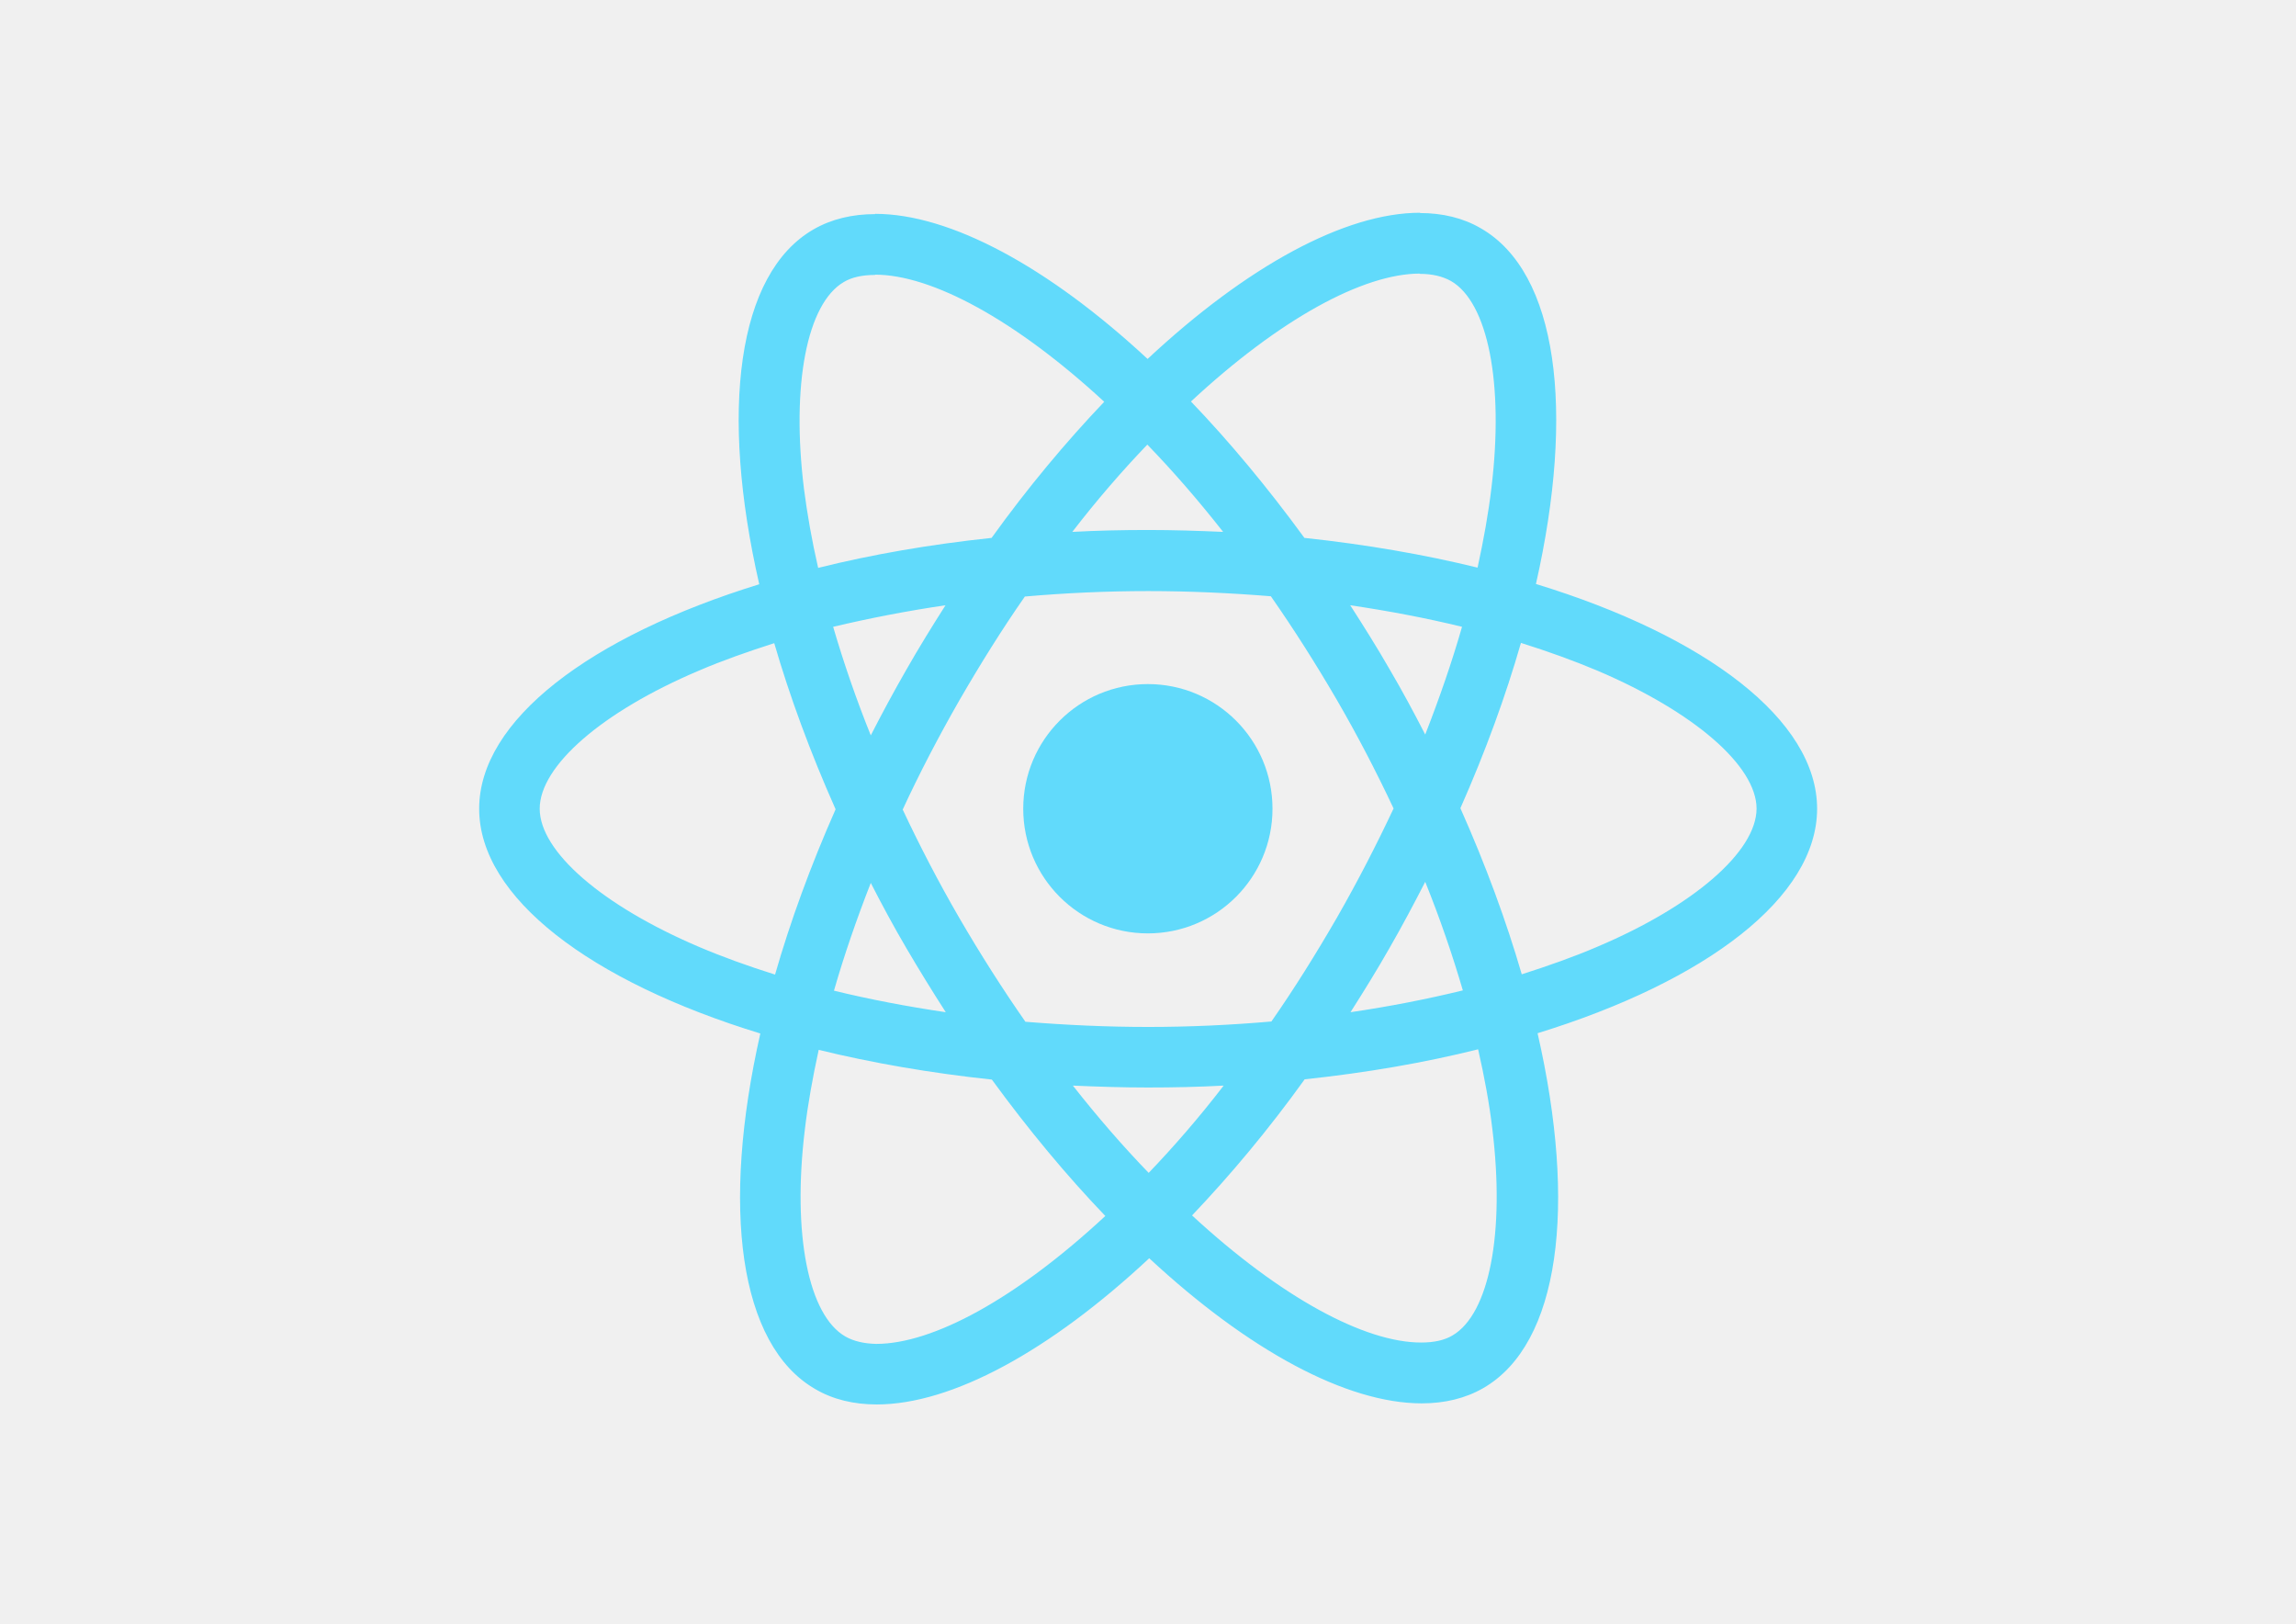
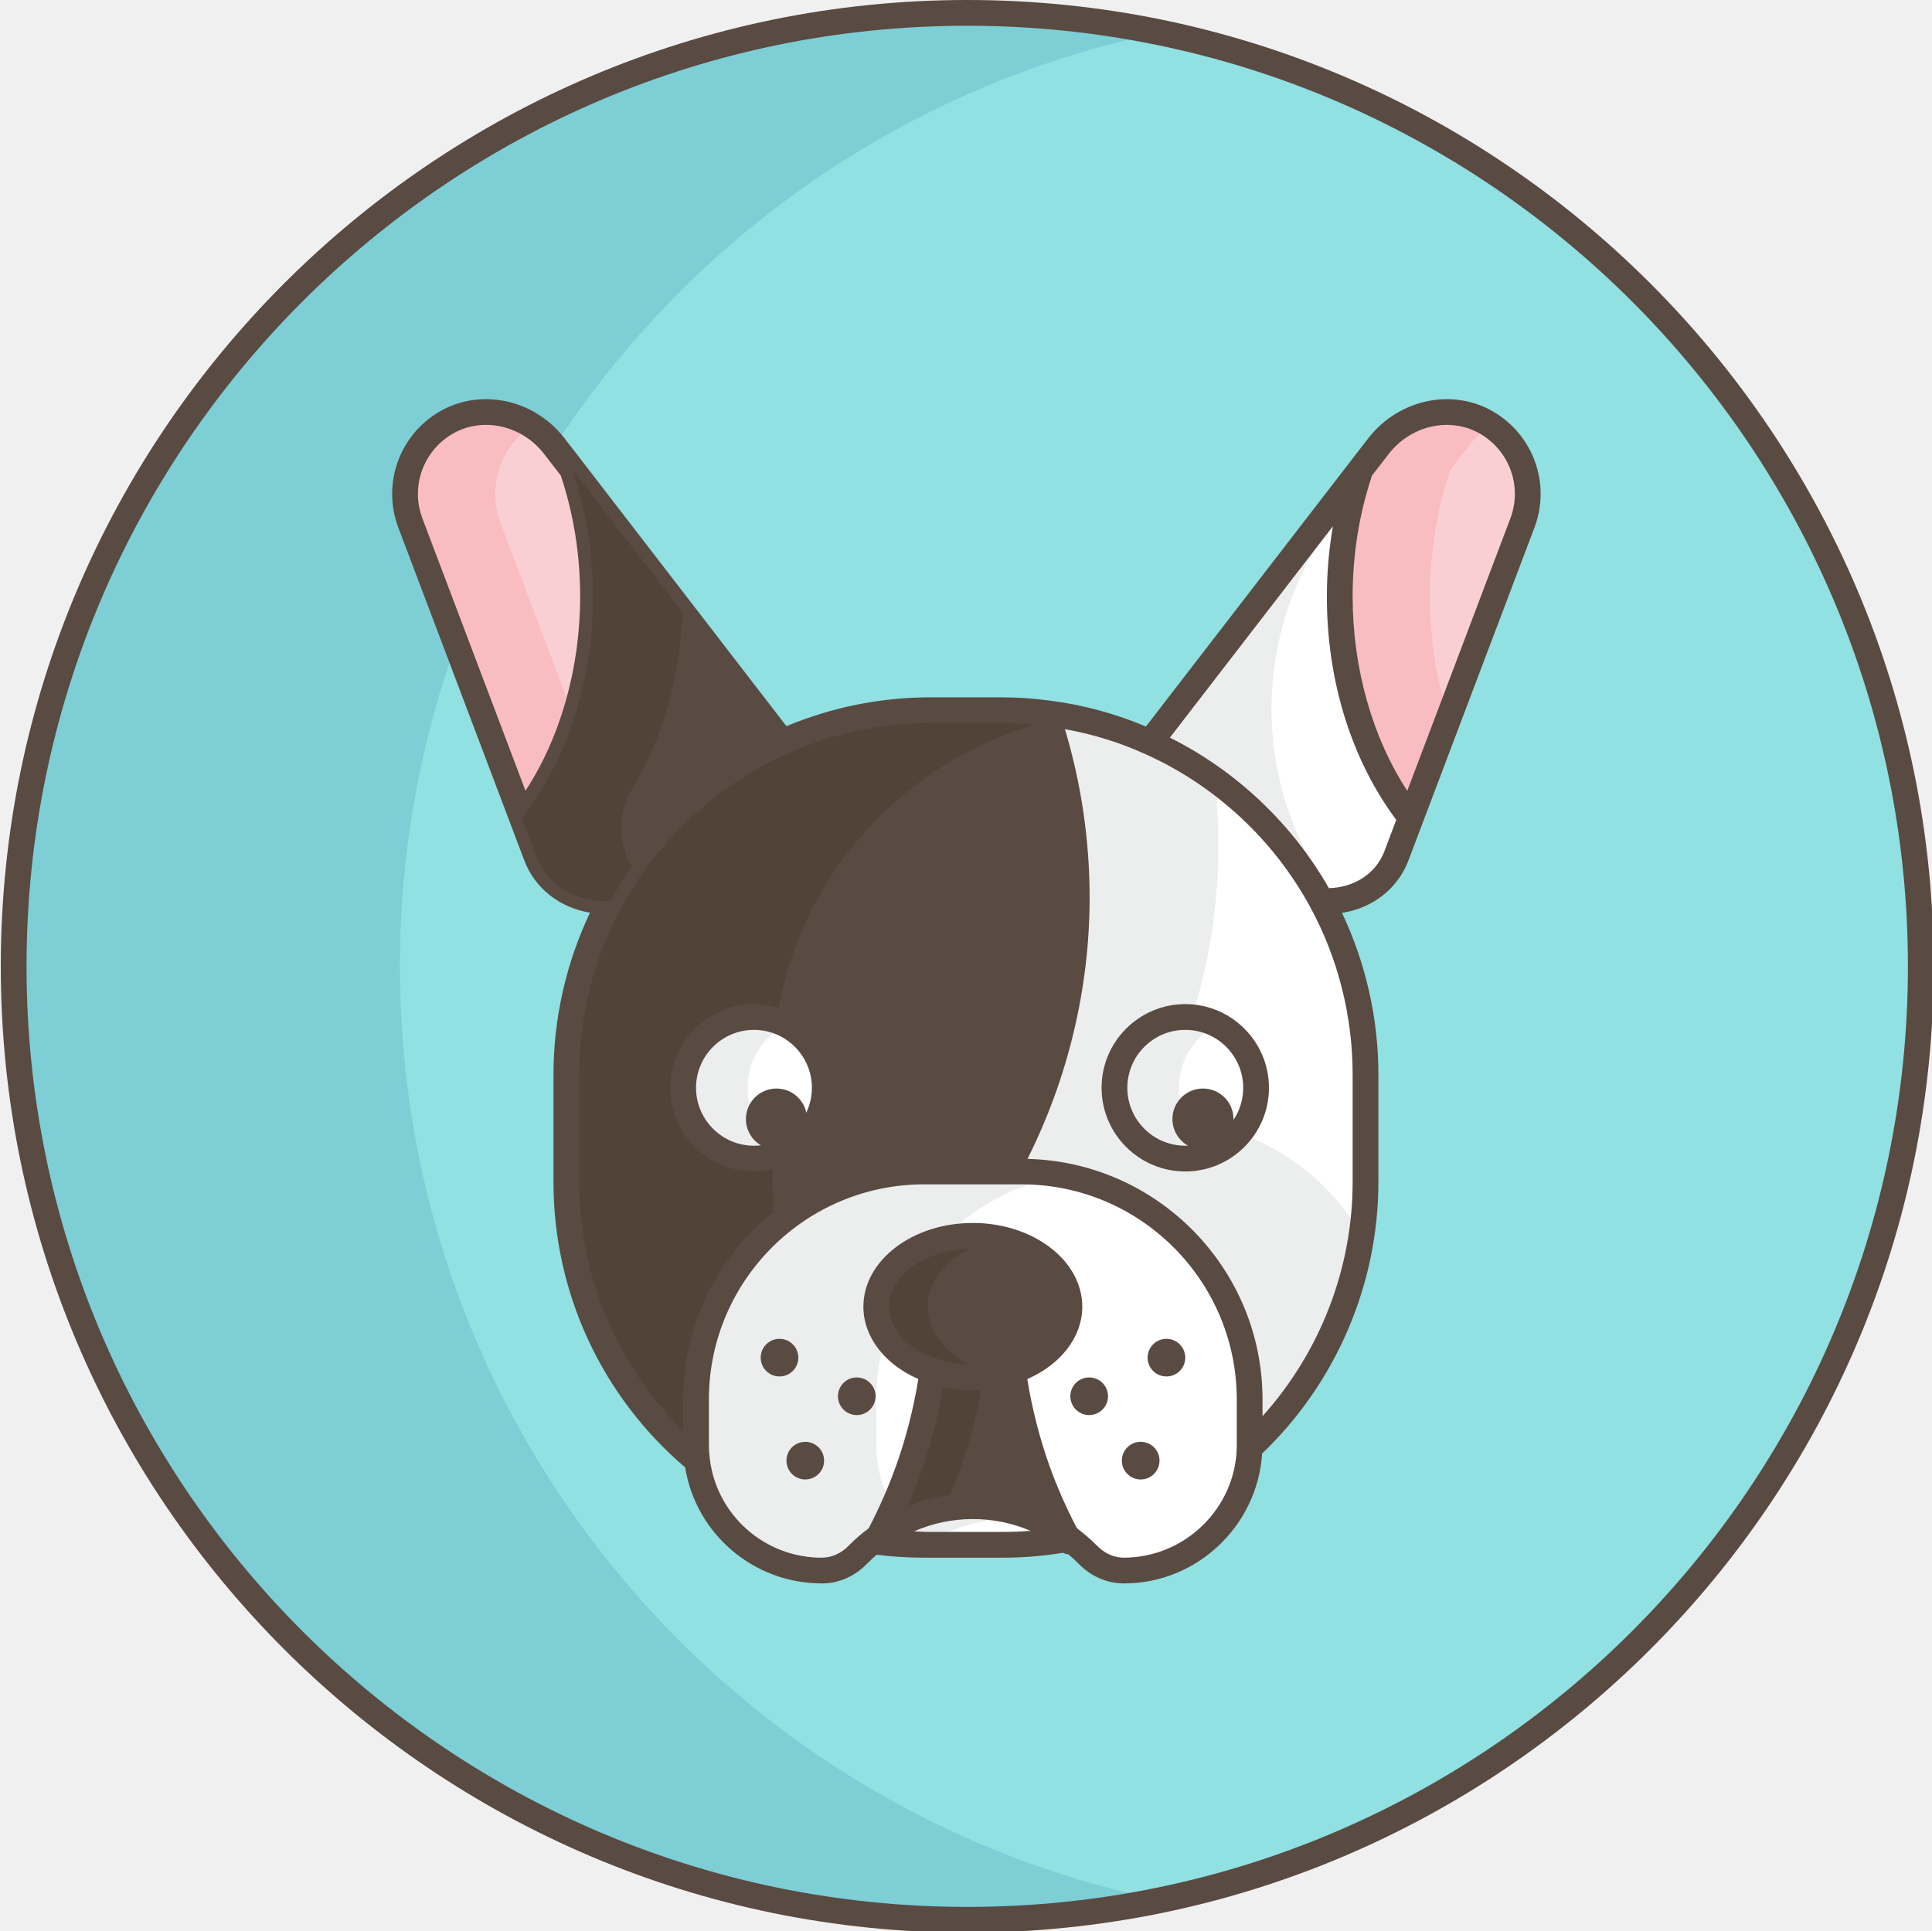
- <svg xmlns="http://www.w3.org/2000/svg" viewBox="0 0 841.9 595.3">
-   <g fill="#61DAFB">
-     <path d="M666.3 296.5c0-32.5-40.7-63.3-103.1-82.4 14.4-63.6 8-114.2-20.2-130.4-6.5-3.8-14.1-5.6-22.4-5.6v22.3c4.6 0 8.3.9 11.4 2.6 13.6 7.8 19.5 37.5 14.9 75.7-1.1 9.4-2.9 19.3-5.1 29.4-19.6-4.8-41-8.5-63.5-10.9-13.5-18.5-27.5-35.3-41.6-50 32.6-30.3 63.2-46.9 84-46.9V78c-27.5 0-63.5 19.6-99.9 53.6-36.4-33.8-72.4-53.2-99.9-53.2v22.3c20.7 0 51.4 16.5 84 46.6-14 14.7-28 31.4-41.3 49.9-22.6 2.4-44 6.1-63.6 11-2.3-10-4-19.7-5.2-29-4.7-38.2 1.1-67.9 14.6-75.8 3-1.8 6.9-2.6 11.5-2.6V78.5c-8.4 0-16 1.8-22.6 5.6-28.1 16.2-34.4 66.7-19.9 130.1-62.2 19.2-102.7 49.9-102.7 82.3 0 32.5 40.7 63.3 103.1 82.4-14.4 63.6-8 114.2 20.2 130.4 6.5 3.8 14.1 5.6 22.5 5.6 27.5 0 63.5-19.6 99.9-53.6 36.4 33.8 72.4 53.2 99.9 53.2 8.4 0 16-1.8 22.6-5.6 28.1-16.2 34.4-66.7 19.9-130.1 62-19.1 102.5-49.9 102.5-82.3zm-130.2-66.7c-3.7 12.9-8.3 26.2-13.5 39.5-4.1-8-8.4-16-13.1-24-4.6-8-9.5-15.8-14.4-23.4 14.2 2.1 27.9 4.7 41 7.9zm-45.8 106.5c-7.8 13.5-15.8 26.3-24.1 38.2-14.9 1.3-30 2-45.2 2-15.1 0-30.2-.7-45-1.9-8.3-11.9-16.4-24.6-24.2-38-7.6-13.1-14.5-26.4-20.8-39.8 6.2-13.4 13.2-26.8 20.7-39.9 7.8-13.5 15.8-26.3 24.1-38.2 14.9-1.3 30-2 45.2-2 15.1 0 30.2.7 45 1.9 8.3 11.9 16.4 24.6 24.2 38 7.6 13.1 14.5 26.4 20.8 39.8-6.3 13.4-13.2 26.8-20.7 39.9zm32.3-13c5.4 13.4 10 26.8 13.8 39.8-13.1 3.2-26.9 5.9-41.2 8 4.9-7.7 9.8-15.6 14.4-23.7 4.6-8 8.9-16.1 13-24.1zM421.2 430c-9.3-9.6-18.6-20.3-27.8-32 9 .4 18.2.7 27.5.7 9.4 0 18.7-.2 27.8-.7-9 11.7-18.3 22.4-27.5 32zm-74.4-58.9c-14.2-2.1-27.9-4.7-41-7.9 3.7-12.9 8.3-26.2 13.5-39.5 4.1 8 8.4 16 13.1 24 4.7 8 9.5 15.8 14.4 23.4zM420.7 163c9.3 9.6 18.6 20.3 27.8 32-9-.4-18.2-.7-27.5-.7-9.4 0-18.7.2-27.8.7 9-11.7 18.3-22.4 27.5-32zm-74 58.9c-4.9 7.7-9.8 15.6-14.4 23.7-4.6 8-8.9 16-13 24-5.4-13.4-10-26.8-13.8-39.8 13.1-3.1 26.9-5.8 41.2-7.9zm-90.5 125.2c-35.4-15.1-58.3-34.9-58.3-50.6 0-15.7 22.9-35.6 58.3-50.6 8.6-3.7 18-7 27.7-10.1 5.7 19.6 13.2 40 22.5 60.9-9.2 20.8-16.6 41.1-22.2 60.6-9.9-3.1-19.3-6.5-28-10.2zM310 490c-13.6-7.8-19.5-37.5-14.9-75.7 1.1-9.4 2.9-19.3 5.1-29.4 19.6 4.8 41 8.5 63.5 10.9 13.5 18.5 27.5 35.3 41.6 50-32.6 30.3-63.2 46.9-84 46.9-4.5-.1-8.3-1-11.3-2.7zm237.2-76.2c4.7 38.2-1.1 67.9-14.6 75.8-3 1.8-6.9 2.6-11.5 2.6-20.7 0-51.4-16.5-84-46.6 14-14.7 28-31.4 41.3-49.9 22.6-2.4 44-6.1 63.6-11 2.3 10.1 4.1 19.8 5.2 29.1zm38.5-66.7c-8.6 3.7-18 7-27.7 10.1-5.7-19.6-13.2-40-22.5-60.9 9.2-20.8 16.6-41.1 22.2-60.6 9.9 3.1 19.3 6.5 28.1 10.2 35.4 15.1 58.3 34.9 58.3 50.6-.1 15.7-23 35.6-58.4 50.6zM320.8 78.4z" />
-     <circle cx="420.9" cy="296.5" r="45.7" />
-     <path d="M520.5 78.1z" />
+ <svg xmlns="http://www.w3.org/2000/svg" version="1.1" id="Layer_1" x="0px" y="0px" viewBox="0 0 150.061 150" style="enable-background:new 0 0 150.061 150;" xml:space="preserve">
+   <style type="text/css">
+ 	.st0{display:none;fill:none;stroke:#FFFFFF;stroke-width:2;stroke-linecap:round;stroke-miterlimit:10;}
+ 	.st1{fill:#9D2106;}
+ 	.st2{fill:#822104;}
+ 	.st3{fill:#951B05;}
+ 	.st4{fill:#FFFFFF;}
+ 	.st5{fill:#8A1F0C;}
+ 	.st6{fill:#E2E3E4;}
+ 	.st7{fill:#6DA2C8;}
+ 	.st8{fill:#D6E6EF;}
+ 	.st9{fill:#B49CB5;}
+ 	.st10{fill:#AC9EB6;}
+ 	.st11{fill:#EBF3F7;}
+ 	.st12{fill:#A69FB5;}
+ 	.st13{fill:#B99FB5;}
+ 	.st14{fill:#D093FB;}
+ 	.st15{fill:#45F8B9;}
+ 	.st16{fill:#41E8A3;}
+ 	.st17{fill:#3072AA;}
+ 	.st18{fill:#FD9E99;}
+ 	.st19{fill:#9ED098;}
+ 	.st20{fill:#75C5B6;}
+ 	.st21{fill:#8DB485;}
+ 	.st22{fill:#5AB49E;}
+ 	.st23{fill:#E4E5E6;}
+ 	.st24{fill:#788782;}
+ 	.st25{fill:#CFD1D2;}
+ 	.st26{fill:#BABCBE;}
+ 	.st27{fill:#998379;}
+ 	.st28{fill:#826D64;}
+ 	.st29{fill:#EFF0F0;}
+ 	.st30{fill:#58515B;}
+ 	.st31{fill:#B98BD2;}
+ 	.st32{fill:#9756AC;}
+ 	.st33{fill:#814497;}
+ 	.st34{fill:#25B598;}
+ 	.st35{fill:#008B84;}
+ 	.st36{fill:#7BE4C2;}
+ 	.st37{fill:#25A48D;}
+ 	.st38{fill:#68DAB4;}
+ 	.st39{fill:#9CFFB4;}
+ 	.st40{fill:#4D5CEA;}
+ 	.st41{fill:#FF9B95;}
+ 	.st42{fill:#FF868C;}
+ 	.st43{fill:#FF6B77;}
+ 	.st44{fill:#EF85FF;}
+ 	.st45{fill:#C44FD7;}
+ 	.st46{fill:#006838;}
+ 	.st47{fill:#005E26;}
+ 	.st48{fill:#5D3A47;}
+ 	.st49{fill:#FFBC13;}
+ 	.st50{fill:#808083;}
+ 	.st51{fill:#56C681;}
+ 	.st52{fill:#6D6E71;}
+ 	.st53{fill:#D3951D;}
+ 	.st54{fill:#3FB068;}
+ 	.st55{fill:#FBEEEE;}
+ 	.st56{fill:#FBF0F1;}
+ 	.st57{fill:#F9E7E8;}
+ 	.st58{fill:#F5D9DB;}
+ 	.st59{fill:#F1C9CC;}
+ 	.st60{fill:#44A468;}
+ 	.st61{fill:#389D61;}
+ 	.st62{fill:#E7A1A5;}
+ 	.st63{fill:#2DAB5B;}
+ 	.st64{fill:#4EC5FF;}
+ 	.st65{fill:#3EA2FF;}
+ 	.st66{fill:#00774E;}
+ 	.st67{fill:#673DAB;}
+ 	.st68{fill:#DEFF5C;}
+ 	.st69{fill:#00BFE0;}
+ 	.st70{fill:#E1329F;}
+ 	.st71{fill:#00BAA3;}
+ 	.st72{fill:#00DCA3;}
+ 	.st73{fill:#00A9E0;}
+ 	.st74{fill:#FF329F;}
+ 	.st75{fill:#FD76A2;}
+ 	.st76{fill:#E76899;}
+ 	.st77{fill:#A37550;}
+ 	.st78{fill:#956744;}
+ 	.st79{fill:#504239;}
+ 	.st80{fill:#FD86AE;}
+ 	.st81{fill:#F5A7D6;}
+ 	.st82{fill:#A54A78;}
+ 	.st83{fill:#D898FF;}
+ 	.st84{fill:#76DDED;}
+ 	.st85{fill:#D888FF;}
+ 	.st86{fill:#715D94;}
+ 	.st87{fill:#52A871;}
+ 	.st88{fill:#F9CA40;}
+ 	.st89{fill:#F9B240;}
+ 	.st90{fill:#919396;}
+ 	.st91{fill:none;stroke:#7CACCD;stroke-width:2;stroke-linecap:round;stroke-linejoin:round;stroke-miterlimit:10;}
+ 	.st92{fill:#1C75BA;}
+ 	.st93{fill:#726658;}
+ 	.st94{fill:#138B38;}
+ 	.st95{fill:#675D50;}
+ 	.st96{fill:#13A138;}
+ 	.st97{fill:#C5C7C8;}
+ 	.st98{fill:#224463;}
+ 	.st99{fill:#594A42;}
+ 	.st100{fill:#1C65AC;}
+ 	.st101{fill:#A5A7AA;}
+ 	.st102{fill:#007E38;}
+ 	.st103{fill:#8F6764;}
+ 	.st104{fill:#7F5C59;}
+ 	.st105{fill:#A47572;}
+ 	.st106{fill:#845F5C;}
+ 	.st107{fill:#86615E;}
+ 	.st108{fill:#AF7C79;}
+ 	.st109{fill:#996E6B;}
+ 	.st110{fill:#996D6A;}
+ 	.st111{fill:#735758;}
+ 	.st112{fill:#906742;}
+ 	.st113{fill:#EEEFEF;}
+ 	.st114{fill:#CED0D1;}
+ 	.st115{fill:#E3E4E5;}
+ 	.st116{fill:#81593D;}
+ 	.st117{fill:#57342B;}
+ 	.st118{fill:#F4911E;}
+ 	.st119{fill:#EE5A29;}
+ 	.st120{fill:#58595B;}
+ 	.st121{fill:#A3D3E3;}
+ 	.st122{fill:#DD840D;}
+ 	.st123{fill:#B9BBBD;}
+ 	.st124{fill:#D44B29;}
+ 	.st125{fill:#C2E2ED;}
+ 	.st126{fill:#4A4C4F;}
+ 	.st127{fill:#414042;}
+ 	.st128{fill:#D67CDB;}
+ 	.st129{fill:#D995E5;}
+ 	.st130{fill:#9E00A0;}
+ 	.st131{fill:#91E0E2;}
+ 	.st132{fill:#F9CFD3;}
+ 	.st133{fill:#7DCED5;}
+ 	.st134{fill:#ECEDED;}
+ 	.st135{fill:#F9BCC1;}
+ 	.st136{fill:#514337;}
+ </style>
+   <g>
+     <path class="st131" d="M82.951,119.55c0,0,0,0-0.01-0.01c-0.03-0.06-0.06-0.12-0.1-0.19c0.59,0.43,1.14,0.9,1.65,1.42   c0.74,0.76,1.73,1.23,2.79,1.23h0.03c5.32,0,9.64-4.25,9.75-9.54c5.53-5.14,9-12.49,9-20.64v-8.35c0-4.87-1.23-9.46-3.4-13.46   c0.13-0.01,0.26-0.01,0.4-0.01c0.01,0,0.02,0,0.04,0c2.37,0.01,4.54-1.32,5.37-3.54l1.1-2.92l8.69-22.95   c1.06-2.85-0.03-6.13-2.76-7.74c-2.78-1.64-6.38-0.79-8.38,1.74l-1.45,1.87c0,0.01,0,0.01-0.01,0.02l-16.32,21.16l-0.01,0.01   c-2.51-1.14-5.22-1.91-8.06-2.25c0,0,0-0.01-0.01,0c-1.15-0.16-2.32-0.23-3.51-0.23h-5.45c-4.11,0-8.02,0.88-11.54,2.46l-0.01-0.01   l-16.29-21.14c-0.01-0.01-0.01-0.01-0.01-0.02l-1.45-1.87c-2-2.53-5.6-3.38-8.38-1.74c-2.73,1.61-3.82,4.89-2.76,7.74l8.68,22.95   l1.11,2.92c0.83,2.22,3,3.55,5.37,3.54c0.01,0,0.03,0,0.04,0c0.11,0,0.22,0,0.33,0.01c-2.17,4-3.4,8.59-3.4,13.46v8.35   c0,8.7,3.94,16.48,10.14,21.64h0.01c0.59,4.82,4.69,8.54,9.67,8.54h0.03c1.06,0,2.05-0.47,2.79-1.23c0.5-0.51,1.04-0.98,1.62-1.39   c-0.05,0.11-0.11,0.22-0.17,0.32c-0.01,0.02-0.02,0.04-0.03,0.06c1.2,0.16,2.42,0.24,3.66,0.24h0.46h5.77   c1.44,0,2.85-0.11,4.23-0.33C82.431,119.64,82.691,119.6,82.951,119.55z M75.131,1c40.9,0,74.06,33.16,74.06,74.07   c0,40.9-33.16,74.06-74.06,74.06c-40.91,0-74.07-33.16-74.07-74.06C1.061,34.16,34.221,1,75.131,1z" />
+     <path class="st4" d="M108.471,66.46c-0.83,2.22-3,3.55-5.37,3.54c-0.02,0-0.03,0-0.04,0c-0.14,0-0.27,0-0.4,0.01   c-2.95-5.45-7.64-9.82-13.33-12.36l0.01-0.01l16.32-21.16c-1.02,3-1.6,6.35-1.6,9.87c0,6.76,2.12,12.87,5.51,17.19L108.471,66.46z" />
+     <path class="st4" d="M106.061,91.82c0,8.15-3.47,15.5-9,20.64c0-0.07,0-0.14,0-0.21v-3.54c0-9.78-7.93-17.71-17.71-17.71h-1.16   c3.46-6.32,5.44-13.56,5.44-21.28c0-4.99-0.84-9.84-2.36-14.32c2.84,0.34,5.55,1.11,8.06,2.25c5.69,2.54,10.38,6.91,13.33,12.36   c2.17,4,3.4,8.59,3.4,13.46V91.82z M97.561,84.5c0-3.04-2.46-5.5-5.5-5.5s-5.5,2.46-5.5,5.5s2.46,5.5,5.5,5.5   S97.561,87.54,97.561,84.5z" />
+     <path class="st99" d="M54.131,113.46c-6.2-5.16-10.14-12.94-10.14-21.64v-8.35c0-4.87,1.23-9.46,3.4-13.46   c2.96-5.46,7.67-9.84,13.37-12.38c3.52-1.58,7.43-2.46,11.54-2.46h5.45c1.19,0,2.36,0.07,3.51,0.23c0.01-0.01,0.01,0,0.01,0   c1.52,4.48,2.36,9.33,2.36,14.32c0,7.72-1.98,14.96-5.44,21.28h-6.42c-9.78,0-17.71,7.93-17.71,17.71v3.54   c0,0.41,0.03,0.81,0.08,1.21H54.131z M64.061,84.5c0-3.04-2.46-5.5-5.5-5.5c-3.04,0-5.5,2.46-5.5,5.5s2.46,5.5,5.5,5.5   C61.601,90,64.061,87.54,64.061,84.5z" />
+     <path class="st132" d="M115.501,32.85c2.73,1.61,3.82,4.89,2.76,7.74l-8.69,22.95c-3.39-4.32-5.51-10.43-5.51-17.19   c0-3.52,0.58-6.87,1.6-9.87c0.01-0.01,0.01-0.01,0.01-0.02l1.45-1.87C109.121,32.06,112.721,31.21,115.501,32.85z" />
+     <path class="st4" d="M78.191,91h1.16c9.78,0,17.71,7.93,17.71,17.71v3.54c0,0.07,0,0.14,0,0.21c-0.11,5.29-4.43,9.54-9.75,9.54   h-0.03c-1.06,0-2.05-0.47-2.79-1.23c-0.51-0.52-1.06-0.99-1.65-1.42c-0.77-1.46-1.56-3.17-2.26-5.12c-1.03-2.89-1.6-5.53-1.91-7.73   c2.59-0.86,4.39-2.78,4.39-5c0-3.04-3.36-5.5-7.5-5.5s-7.5,2.46-7.5,5.5c0,2.22,1.8,4.14,4.39,5c-0.32,2.2-0.88,4.84-1.92,7.73   c-0.7,1.95-1.49,3.67-2.27,5.14l-0.01,0.01c-0.58,0.41-1.12,0.88-1.62,1.39c-0.74,0.76-1.73,1.23-2.79,1.23h-0.03   c-4.98,0-9.08-3.72-9.67-8.54c-0.05-0.4-0.08-0.8-0.08-1.21v-3.54c0-9.78,7.93-17.71,17.71-17.71H78.191z M92.061,105.46   c0-0.81-0.65-1.46-1.46-1.46s-1.46,0.65-1.46,1.46s0.65,1.46,1.46,1.46S92.061,106.27,92.061,105.46z M90.061,113.46   c0-0.81-0.65-1.46-1.46-1.46s-1.46,0.65-1.46,1.46s0.65,1.46,1.46,1.46S90.061,114.27,90.061,113.46z M86.061,108.46   c0-0.81-0.65-1.46-1.46-1.46s-1.46,0.65-1.46,1.46s0.65,1.46,1.46,1.46S86.061,109.27,86.061,108.46z M68.011,108.46   c0-0.81-0.66-1.46-1.46-1.46c-0.81,0-1.47,0.65-1.47,1.46s0.66,1.46,1.47,1.46C67.351,109.92,68.011,109.27,68.011,108.46z    M64.011,113.46c0-0.81-0.66-1.46-1.46-1.46c-0.81,0-1.47,0.65-1.47,1.46s0.66,1.46,1.47,1.46   C63.351,114.92,64.011,114.27,64.011,113.46z M62.011,105.46c0-0.81-0.66-1.46-1.46-1.46c-0.81,0-1.47,0.65-1.47,1.46   s0.66,1.46,1.47,1.46C61.351,106.92,62.011,106.27,62.011,105.46z" />
+     <circle class="st4" cx="92.061" cy="84.5" r="5.5" />
+     <path class="st4" d="M82.841,119.35c0.04,0.07,0.07,0.13,0.1,0.19c-0.25,0.05-0.51,0.09-0.77,0.13c-1.38,0.22-2.79,0.33-4.23,0.33   h-5.77c-1.39,0-2.75-0.1-4.09-0.3c0.06-0.1,0.12-0.21,0.17-0.32l0.01-0.01c2.05-1.49,4.57-2.37,7.3-2.37   C78.281,117,80.791,117.87,82.841,119.35z" />
+     <path class="st99" d="M75.561,96c4.14,0,7.5,2.46,7.5,5.5c0,2.22-1.8,4.14-4.39,5c-0.95,0.32-2,0.5-3.11,0.5s-2.16-0.18-3.11-0.5   c-2.59-0.86-4.39-2.78-4.39-5C68.061,98.46,71.421,96,75.561,96z" />
+     <g>
+       <path class="st133" d="M31.061,75.07c0-8.801,1.543-17.239,4.359-25.069l-3.559-9.411c-1.06-2.85,0.03-6.13,2.76-7.74    c2.78-1.64,6.38-0.79,8.38,1.74l0.061,0.078C53.665,18.41,70.467,6.566,90.129,2.522C85.285,1.525,80.269,1,75.131,1    c-40.91,0-74.07,33.16-74.07,74.07c0,40.9,33.16,74.06,74.07,74.06c5.139,0,10.155-0.525,14.998-1.522    C56.412,140.674,31.061,110.831,31.061,75.07z" />
+     </g>
+     <path class="st99" d="M82.841,119.35c-2.05-1.48-4.56-2.35-7.28-2.35c-2.73,0-5.25,0.88-7.3,2.37c0.78-1.47,1.57-3.19,2.27-5.14   c1.04-2.89,1.6-5.53,1.92-7.73c0.95,0.32,2,0.5,3.11,0.5s2.16-0.18,3.11-0.5c0.31,2.2,0.88,4.84,1.91,7.73   C81.281,116.18,82.071,117.89,82.841,119.35z" />
+     <circle class="st4" cx="58.561" cy="84.5" r="5.5" />
+     <path class="st99" d="M60.751,57.62l0.01,0.01c-5.7,2.54-10.41,6.92-13.37,12.38C47.281,70,47.171,70,47.061,70   c-0.01,0-0.03,0-0.04,0c-2.37,0.01-4.54-1.32-5.37-3.54l-1.11-2.92c3.4-4.32,5.52-10.43,5.52-17.19c0-3.52-0.58-6.87-1.6-9.87   L60.751,57.62z" />
+     <path class="st132" d="M46.061,46.35c0,6.76-2.12,12.87-5.52,17.19l-8.68-22.95c-1.06-2.85,0.03-6.13,2.76-7.74   c2.78-1.64,6.38-0.79,8.38,1.74l1.45,1.87c0,0.01,0,0.01,0.01,0.02C45.481,39.48,46.061,42.83,46.061,46.35z" />
+     <path class="st134" d="M102.598,68.209c-5.568-8.683-5.034-19.937,1.266-28.104l1.18-1.53c0.184-0.713,0.385-1.416,0.616-2.096   l-16.32,21.16l-0.01,0.01c5.69,2.54,10.38,6.91,13.33,12.36c0.13-0.01,0.26-0.01,0.4-0.01c0.01,0,0.02,0,0.04,0   c0.18,0.001,0.356-0.021,0.533-0.035C103.309,69.367,102.964,68.78,102.598,68.209z" />
+     <path class="st135" d="M111.061,46.35c0-3.52,0.58-6.87,1.6-9.87c0.01-0.01,0.01-0.01,0.01-0.02l1.45-1.87   c0.481-0.608,1.056-1.117,1.688-1.519c-0.105-0.071-0.197-0.155-0.308-0.221c-2.78-1.64-6.38-0.79-8.38,1.74l-1.45,1.87   c0,0.01,0,0.01-0.01,0.02c-1.02,3-1.6,6.35-1.6,9.87c0,6.76,2.12,12.87,5.51,17.19l2.946-7.779   C111.582,52.874,111.061,49.693,111.061,46.35z" />
+     <path class="st134" d="M91.561,84.5c0-2.138,1.22-3.986,3-4.896C93.81,79.221,92.962,79,92.061,79c-3.04,0-5.5,2.46-5.5,5.5   c0,3.04,2.46,5.5,5.5,5.5c0.901,0,1.75-0.221,2.5-0.604C92.78,88.486,91.561,86.638,91.561,84.5z" />
+     <path class="st134" d="M58.061,84.5c0-2.138,1.22-3.986,3-4.896C60.31,79.221,59.462,79,58.561,79c-3.04,0-5.5,2.46-5.5,5.5   c0,3.04,2.46,5.5,5.5,5.5c0.901,0,1.75-0.221,2.5-0.604C59.28,88.486,58.061,86.638,58.061,84.5z" />
+     <g>
+       <path class="st134" d="M68.141,113.46c-0.05-0.4-0.08-0.8-0.08-1.21v-3.54c0-1.699,0.253-3.336,0.7-4.891    c-0.448-0.705-0.7-1.491-0.7-2.319c0-2.42,2.132-4.468,5.089-5.204c2.499-2.541,5.76-4.321,9.411-4.991    C81.518,91.114,80.448,91,79.351,91h-1.16h-6.42c-9.78,0-17.71,7.93-17.71,17.71v3.54c0,0.41,0.03,0.81,0.08,1.21    c0.59,4.82,4.69,8.54,9.67,8.54h0.03c1.06,0,2.05-0.47,2.79-1.23c0.5-0.51,1.04-0.98,1.62-1.39l0.01-0.01    c0.37-0.697,0.741-1.454,1.105-2.262C68.733,116.008,68.302,114.778,68.141,113.46z M59.081,105.46c0-0.81,0.66-1.46,1.47-1.46    c0.8,0,1.46,0.65,1.46,1.46s-0.66,1.46-1.46,1.46C59.741,106.92,59.081,106.27,59.081,105.46z M62.551,114.92    c-0.81,0-1.47-0.65-1.47-1.46s0.66-1.46,1.47-1.46c0.8,0,1.46,0.65,1.46,1.46S63.351,114.92,62.551,114.92z M66.551,109.92    c-0.81,0-1.47-0.65-1.47-1.46s0.66-1.46,1.47-1.46c0.8,0,1.46,0.65,1.46,1.46S67.351,109.92,66.551,109.92z" />
+     </g>
+     <path class="st136" d="M76.451,106.5c-2.59-0.86-4.39-2.78-4.39-5c0-2.531,2.332-4.654,5.5-5.296c-0.638-0.129-1.306-0.204-2-0.204   c-4.14,0-7.5,2.46-7.5,5.5c0,2.22,1.8,4.14,4.39,5c0.95,0.32,2,0.5,3.11,0.5c0.695,0,1.362-0.078,2-0.209   C77.179,106.713,76.806,106.62,76.451,106.5z" />
+     <g>
+       <path class="st136" d="M74.531,114.23c0.97-2.695,1.512-5.157,1.842-7.263c-0.267,0.021-0.537,0.033-0.812,0.033    c-1.11,0-2.16-0.18-3.11-0.5c-0.32,2.2-0.88,4.84-1.92,7.73c-0.7,1.95-1.49,3.67-2.27,5.14c1.474-1.072,3.194-1.821,5.058-2.161    C73.738,116.285,74.148,115.295,74.531,114.23z" />
+     </g>
+     <g>
+       <path class="st136" d="M60.211,95.312c-0.142-1.145-0.221-2.309-0.221-3.492v-2.014C59.534,89.929,59.056,90,58.561,90    c-3.04,0-5.5-2.46-5.5-5.5c0-3.04,2.46-5.5,5.5-5.5c0.612,0,1.199,0.104,1.749,0.288c0.491-3.314,1.544-6.446,3.081-9.278    c2.96-5.46,7.67-9.84,13.37-12.38c1.501-0.674,3.076-1.211,4.704-1.617c-0.066-0.204-0.125-0.411-0.194-0.613c0,0,0-0.01-0.01,0    c-1.15-0.16-2.32-0.23-3.51-0.23h-5.45c-4.11,0-8.02,0.88-11.54,2.46c-5.7,2.54-10.41,6.92-13.37,12.38    c-2.17,4-3.4,8.59-3.4,13.46v8.35c0,8.7,3.94,16.48,10.14,21.64h0.01c-0.05-0.4-0.08-0.8-0.08-1.21v-3.54    C54.061,103.352,56.451,98.56,60.211,95.312z" />
+     </g>
+     <path class="st134" d="M78.561,118c0.826,0,1.63,0.089,2.411,0.243C79.334,117.45,77.503,117,75.561,117   c-2.73,0-5.25,0.88-7.3,2.37l-0.01,0.01c-0.05,0.11-0.11,0.22-0.17,0.32c1.23,0.184,2.479,0.273,3.75,0.288   C73.771,118.734,76.077,118,78.561,118z" />
+     <g>
+       <path class="st134" d="M96.272,88.036C95.264,89.236,93.753,90,92.061,90c-3.04,0-5.5-2.46-5.5-5.5c0-3.04,2.46-5.5,5.5-5.5    c0.175,0,0.348,0.01,0.518,0.026c1.323-4.2,2.052-8.664,2.052-13.306c0-1.742-0.109-3.466-0.307-5.165    c-1.557-1.125-3.219-2.113-4.993-2.905c-2.51-1.14-5.22-1.91-8.06-2.25c1.52,4.48,2.36,9.33,2.36,14.32    c0,7.72-1.98,14.96-5.44,21.28h1.16c9.78,0,17.71,7.93,17.71,17.71v3.54c0,0.07,0,0.14,0,0.21    c4.57-4.248,7.727-10.008,8.687-16.479C103.662,92.31,100.304,89.469,96.272,88.036z" />
+     </g>
+     <path class="st135" d="M38.861,40.59c-1.017-2.734-0.038-5.848,2.452-7.519c-1.997-1.273-4.581-1.466-6.692-0.221   c-2.73,1.61-3.82,4.89-2.76,7.74l8.68,22.95c1.717-2.182,3.105-4.823,4.061-7.771L38.861,40.59z" />
+     <g>
+       <path class="st99" d="M75.131,0C33.737,0,0.061,33.676,0.061,75.07c0,41.388,33.677,75.06,75.07,75.06    c41.388,0,75.06-33.672,75.06-75.06C150.191,33.676,116.519,0,75.131,0z M75.131,148.13c-40.291,0-73.07-32.774-73.07-73.06    C2.061,34.779,34.84,2,75.131,2c40.285,0,73.06,32.779,73.06,73.07C148.191,115.355,115.416,148.13,75.131,148.13z" />
+       <path class="st99" d="M58.561,91c3.584,0,6.5-2.916,6.5-6.5s-2.916-6.5-6.5-6.5s-6.5,2.916-6.5,6.5S54.977,91,58.561,91z     M58.561,80c2.481,0,4.5,2.019,4.5,4.5s-2.019,4.5-4.5,4.5s-4.5-2.019-4.5-4.5S56.079,80,58.561,80z" />
+       <path class="st99" d="M92.061,78c-3.584,0-6.5,2.916-6.5,6.5s2.916,6.5,6.5,6.5s6.5-2.916,6.5-6.5S95.645,78,92.061,78z     M92.061,89c-2.481,0-4.5-2.019-4.5-4.5s2.019-4.5,4.5-4.5s4.5,2.019,4.5,4.5S94.542,89,92.061,89z" />
+       <path class="st99" d="M116.009,31.989c-3.148-1.858-7.311-1.008-9.679,1.989l-1.449,1.87c-0.004,0.006-0.005,0.013-0.009,0.018    c-0.001,0.001-0.003,0.002-0.004,0.003L89.006,56.437c-2.401-1.01-4.927-1.7-7.533-2.02c-0.054-0.011-0.107-0.017-0.161-0.02    c-0.007-0.001-0.015-0.001-0.022-0.002c-0.01,0-0.018-0.006-0.028-0.006c-0.003,0-0.006,0.002-0.009,0.002    c-1.115-0.148-2.261-0.222-3.5-0.222h-5.45c-3.897,0-7.666,0.76-11.219,2.242L45.253,35.87c-0.001-0.001-0.002-0.002-0.003-0.003    c-0.004-0.006-0.005-0.013-0.01-0.019l-1.455-1.878c-2.362-2.989-6.521-3.84-9.673-1.981c-3.097,1.827-4.438,5.59-3.188,8.955    l9.789,25.867c0.817,2.187,2.75,3.698,5.114,4.085c-1.855,3.903-2.837,8.216-2.837,12.575v8.351    c0,8.565,3.726,16.62,10.227,22.167c0.834,5.165,5.311,9.012,10.623,9.012c1.3,0,2.545-0.545,3.504-1.53    c0.245-0.25,0.497-0.483,0.752-0.701c1.183,0.15,2.396,0.231,3.614,0.231h0.46h5.77c1.468,0,2.927-0.115,4.336-0.336    c0.004,0,0.007,0,0.01-0.001c0.005-0.001,0.011-0.002,0.017-0.003c0.006-0.001,0.013-0.001,0.02-0.002    c0.021-0.003,0.042-0.007,0.064-0.011c0.058-0.007,0.117-0.019,0.175-0.027c0.128,0.07,0.271,0.106,0.417,0.113    c0.278,0.236,0.544,0.478,0.795,0.734c0.962,0.988,2.207,1.533,3.537,1.533c5.655,0,10.363-4.479,10.718-10.089    c5.742-5.487,9.032-13.147,9.032-21.091V83.47c0-4.352-0.979-8.659-2.828-12.557c2.38-0.364,4.347-1.89,5.174-4.101l9.792-25.874    C120.447,37.579,119.106,33.815,116.009,31.989z M35.128,33.711c2.295-1.353,5.343-0.71,7.083,1.491l1.345,1.735    c0.997,2.98,1.505,6.145,1.505,9.412c0,5.555-1.536,10.938-4.246,15.077l-8.017-21.185C31.887,37.792,32.867,35.045,35.128,33.711    z M42.585,66.104l-0.917-2.425c3.471-4.646,5.393-10.765,5.393-17.33c0-1.856-0.162-3.68-0.467-5.464l12.63,16.391    c-5.169,2.581-9.516,6.682-12.388,11.712C44.884,68.931,43.227,67.82,42.585,66.104z M44.99,91.82V83.47    c0-4.539,1.134-9.028,3.279-12.983c2.856-5.268,7.437-9.509,12.9-11.944c3.507-1.574,7.251-2.372,11.131-2.372h5.45    c0.978,0,1.882,0.061,2.765,0.159c1.398,4.329,2.115,8.829,2.115,13.391c0,7.058-1.753,14.052-5.052,20.28h-5.808    c-10.316,0-18.71,8.394-18.71,18.71v2.418C47.911,106.045,44.99,99.134,44.99,91.82z M78.352,105.553    c-1.762,0.594-3.82,0.594-5.582,0c-0.001-0.001-0.003-0.001-0.004-0.002c-2.251-0.747-3.705-2.338-3.705-4.051    c0-2.481,2.916-4.5,6.5-4.5s6.5,2.019,6.5,4.5C82.061,103.213,80.607,104.804,78.352,105.553z M73.252,107.748    c0.749,0.162,1.52,0.252,2.309,0.252c0.788,0,1.559-0.089,2.306-0.251c0.39,2.294,0.976,4.583,1.772,6.819    c0.29,0.808,0.618,1.611,0.965,2.411c-1.589-0.644-3.292-0.979-5.043-0.979c-1.757,0-3.464,0.338-5.056,0.986    c0.345-0.796,0.674-1.601,0.967-2.417C72.258,112.383,72.847,110.091,73.252,107.748z M72.171,119    c-0.395,0-0.787-0.026-1.179-0.043c1.43-0.626,2.975-0.957,4.569-0.957c1.562,0,3.078,0.315,4.484,0.915    C79.348,118.97,78.646,119,77.941,119H72.171z M96.061,112.439c-0.099,4.72-4.023,8.561-8.78,8.561    c-0.755,0-1.491-0.329-2.076-0.931c-0.448-0.457-0.95-0.887-1.482-1.295c-0.031-0.027-0.056-0.062-0.091-0.085    c-0.813-1.56-1.527-3.172-2.109-4.794c-0.79-2.219-1.364-4.492-1.733-6.769c2.615-1.14,4.271-3.272,4.271-5.626    c0-3.584-3.813-6.5-8.5-6.5s-8.5,2.916-8.5,6.5c0,2.354,1.656,4.485,4.269,5.625c-0.385,2.327-0.962,4.602-1.741,6.768    c-0.596,1.66-1.312,3.282-2.121,4.83c-0.533,0.395-1.055,0.842-1.553,1.35c-0.582,0.599-1.318,0.928-2.104,0.928    c-4.412,0-8.143-3.294-8.678-7.663c-0.049-0.393-0.072-0.748-0.072-1.087v-3.54c0-9.214,7.496-16.71,16.71-16.71h6.362    c0.017,0.001,0.031,0.01,0.048,0.01s0.031-0.009,0.048-0.01h1.122c9.214,0,16.71,7.496,16.71,16.71V112.439z M105.061,91.82    c0,6.721-2.53,13.222-7,18.189v-1.299c0-10.163-8.15-18.442-18.254-18.687c3.148-6.283,4.825-13.261,4.825-20.303    c0-4.446-0.647-8.837-1.918-13.079c2.145,0.387,4.228,1.022,6.21,1.922c5.446,2.431,10.013,6.666,12.858,11.924    c2.146,3.955,3.279,8.444,3.279,12.983V91.82z M107.534,66.11c-0.643,1.719-2.313,2.833-4.318,2.881    c-2.862-5.021-7.198-9.116-12.349-11.693l12.66-16.416c-0.305,1.785-0.467,3.61-0.467,5.468c0,6.564,1.92,12.687,5.39,17.339    L107.534,66.11z M117.325,40.236l-8.021,21.198c-2.708-4.144-4.243-9.529-4.243-15.083c0-3.267,0.508-6.432,1.505-9.412    l1.339-1.728c1.746-2.207,4.793-2.853,7.089-1.499C117.254,35.045,118.235,37.792,117.325,40.236z" />
+     </g>
+     <circle class="st99" cx="60.546" cy="105.462" r="1.462" />
+     <circle class="st99" cx="66.546" cy="108.462" r="1.462" />
+     <circle class="st99" cx="62.546" cy="113.462" r="1.462" />
+     <circle class="st99" cx="90.598" cy="105.462" r="1.462" />
+     <circle class="st99" cx="84.598" cy="108.462" r="1.462" />
+     <circle class="st99" cx="88.598" cy="113.462" r="1.462" />
+     <path class="st136" d="M48.651,66.46L48.651,66.46c-0.653-1.719-0.479-3.638,0.47-5.213c2.276-3.775,3.693-8.51,3.892-13.669   L44.461,36.48c1.02,3,1.6,6.35,1.6,9.87c0,6.76-2.12,12.87-5.52,17.19l1.11,2.92c0.83,2.22,3,3.55,5.37,3.54c0.01,0,0.03,0,0.04,0   c0.11,0,0.22,0,0.33,0.01c0.505-0.932,1.079-1.82,1.683-2.686C48.911,67.053,48.766,66.767,48.651,66.46z" />
+     <circle class="st99" cx="60.309" cy="86.93" r="2.372" />
+     <circle class="st99" cx="93.436" cy="86.93" r="2.372" />
  </g>
</svg>
